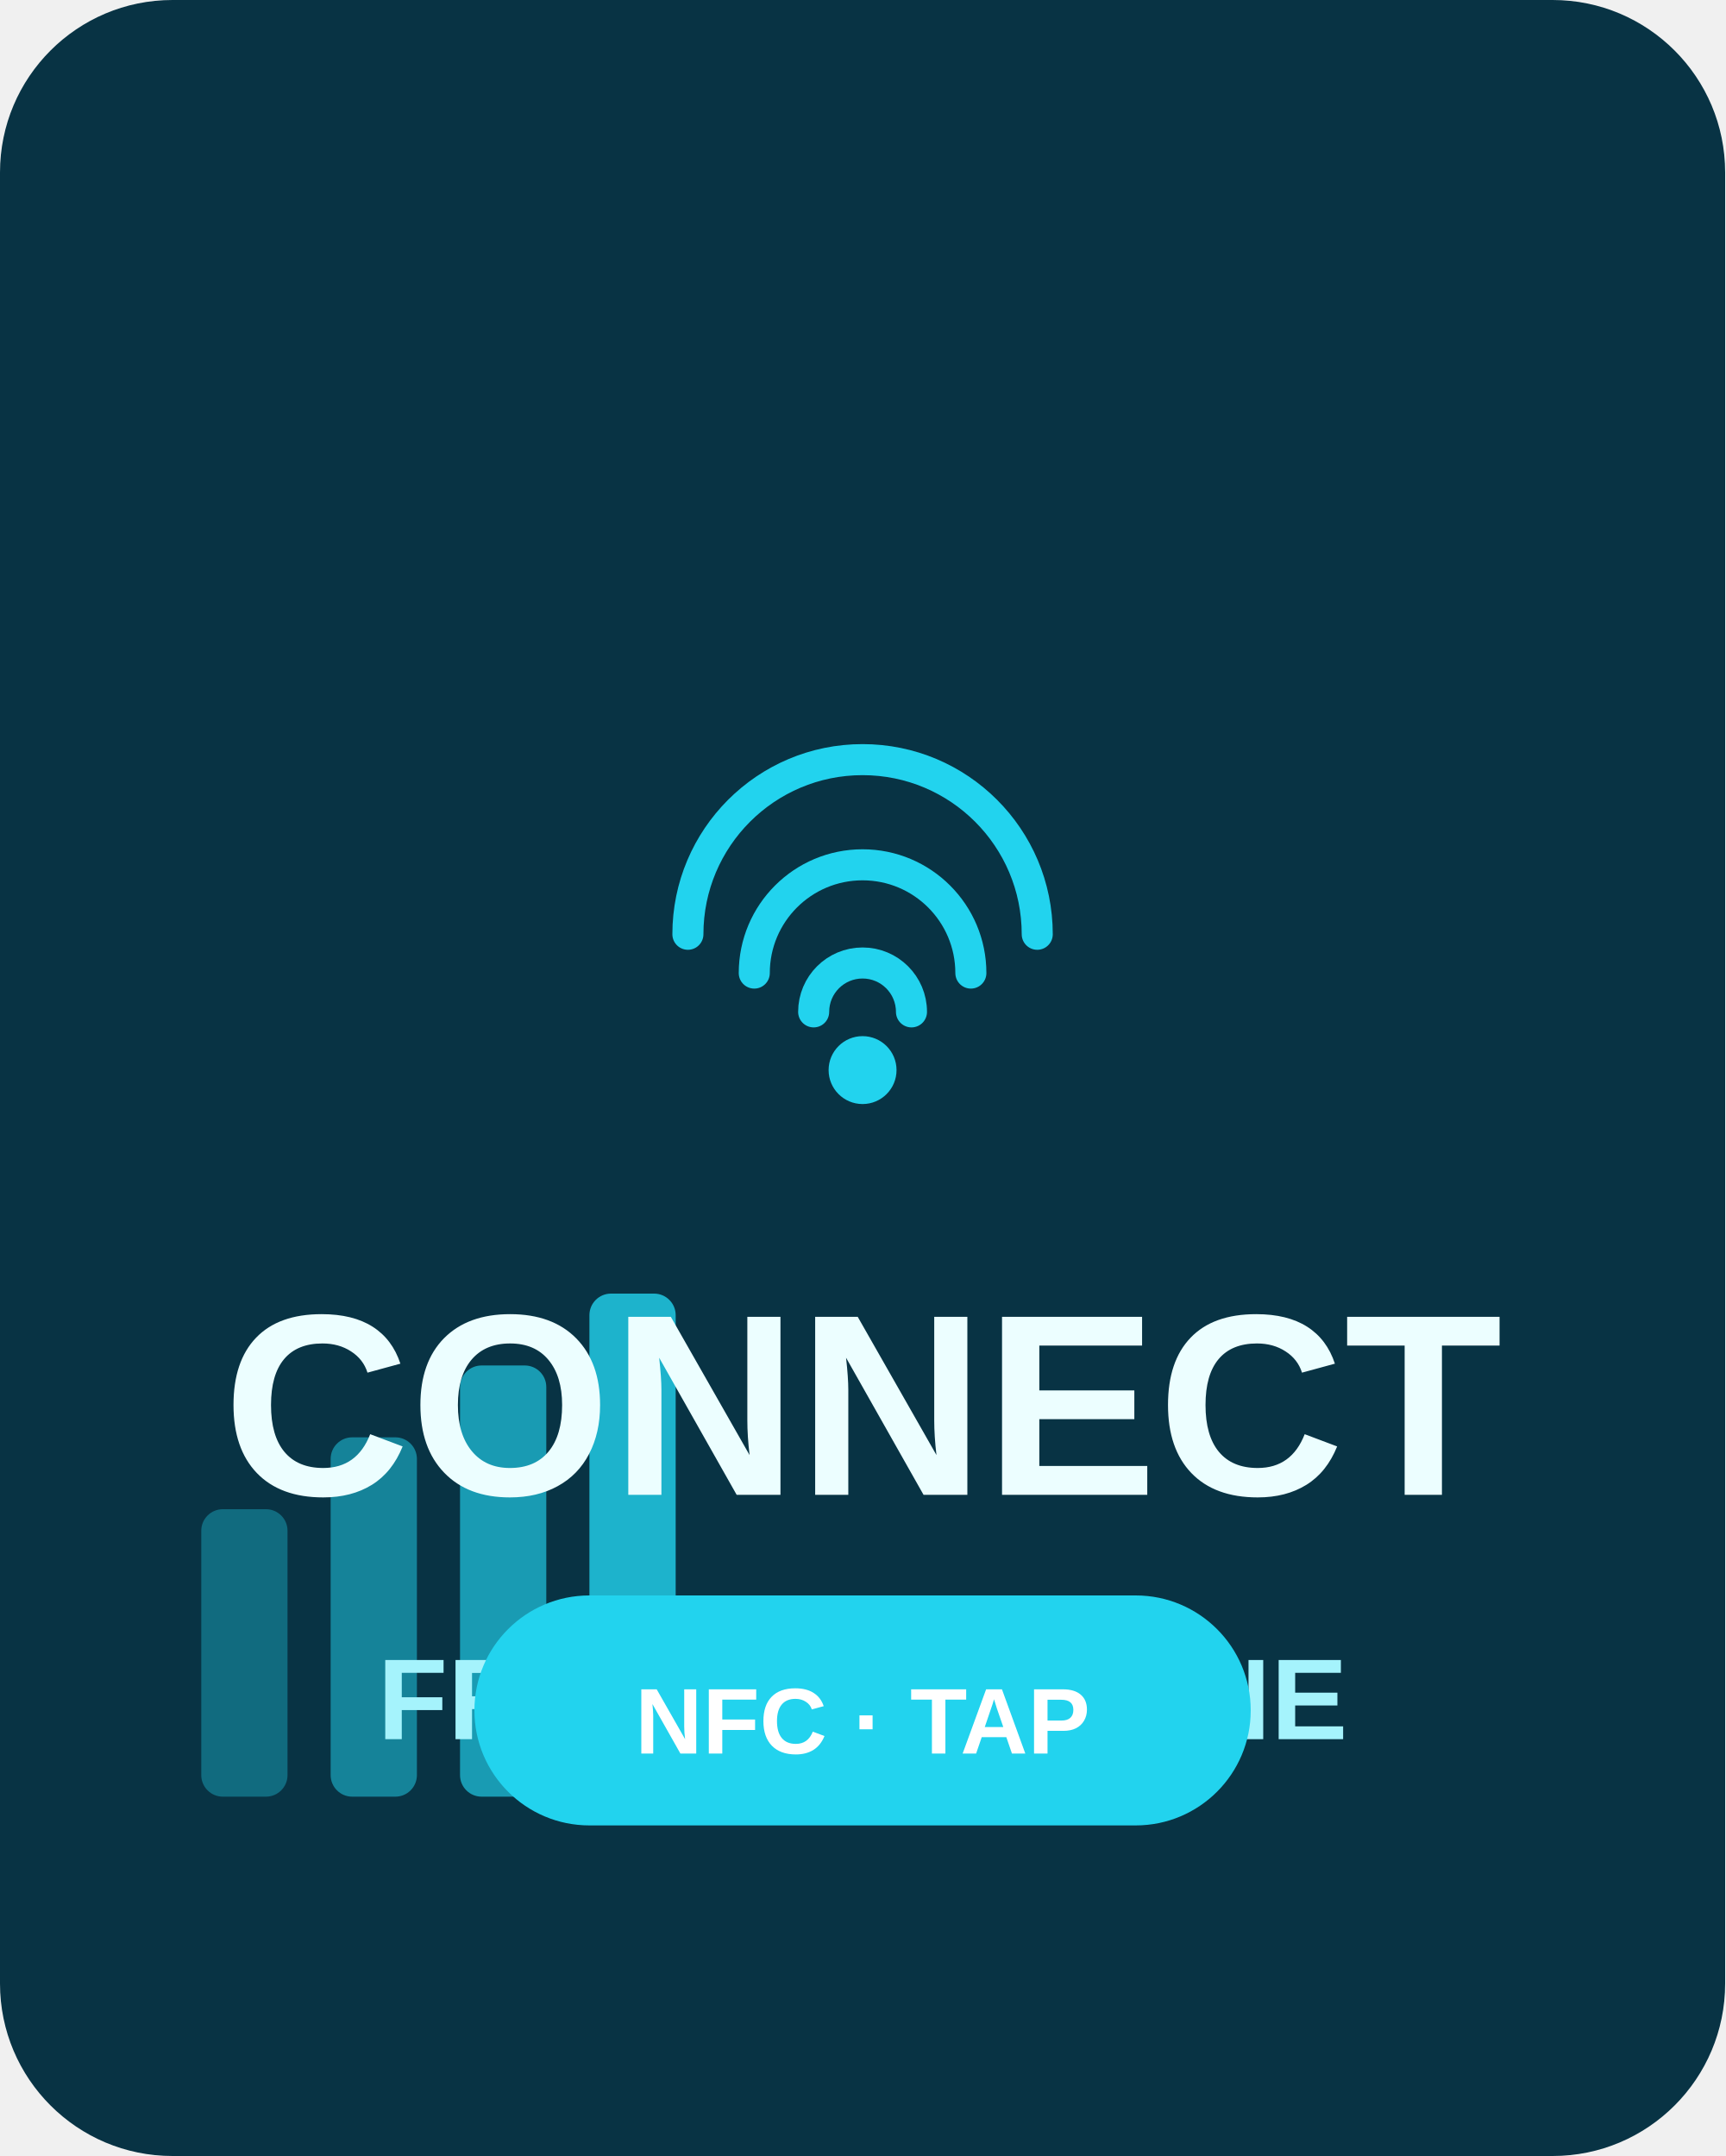
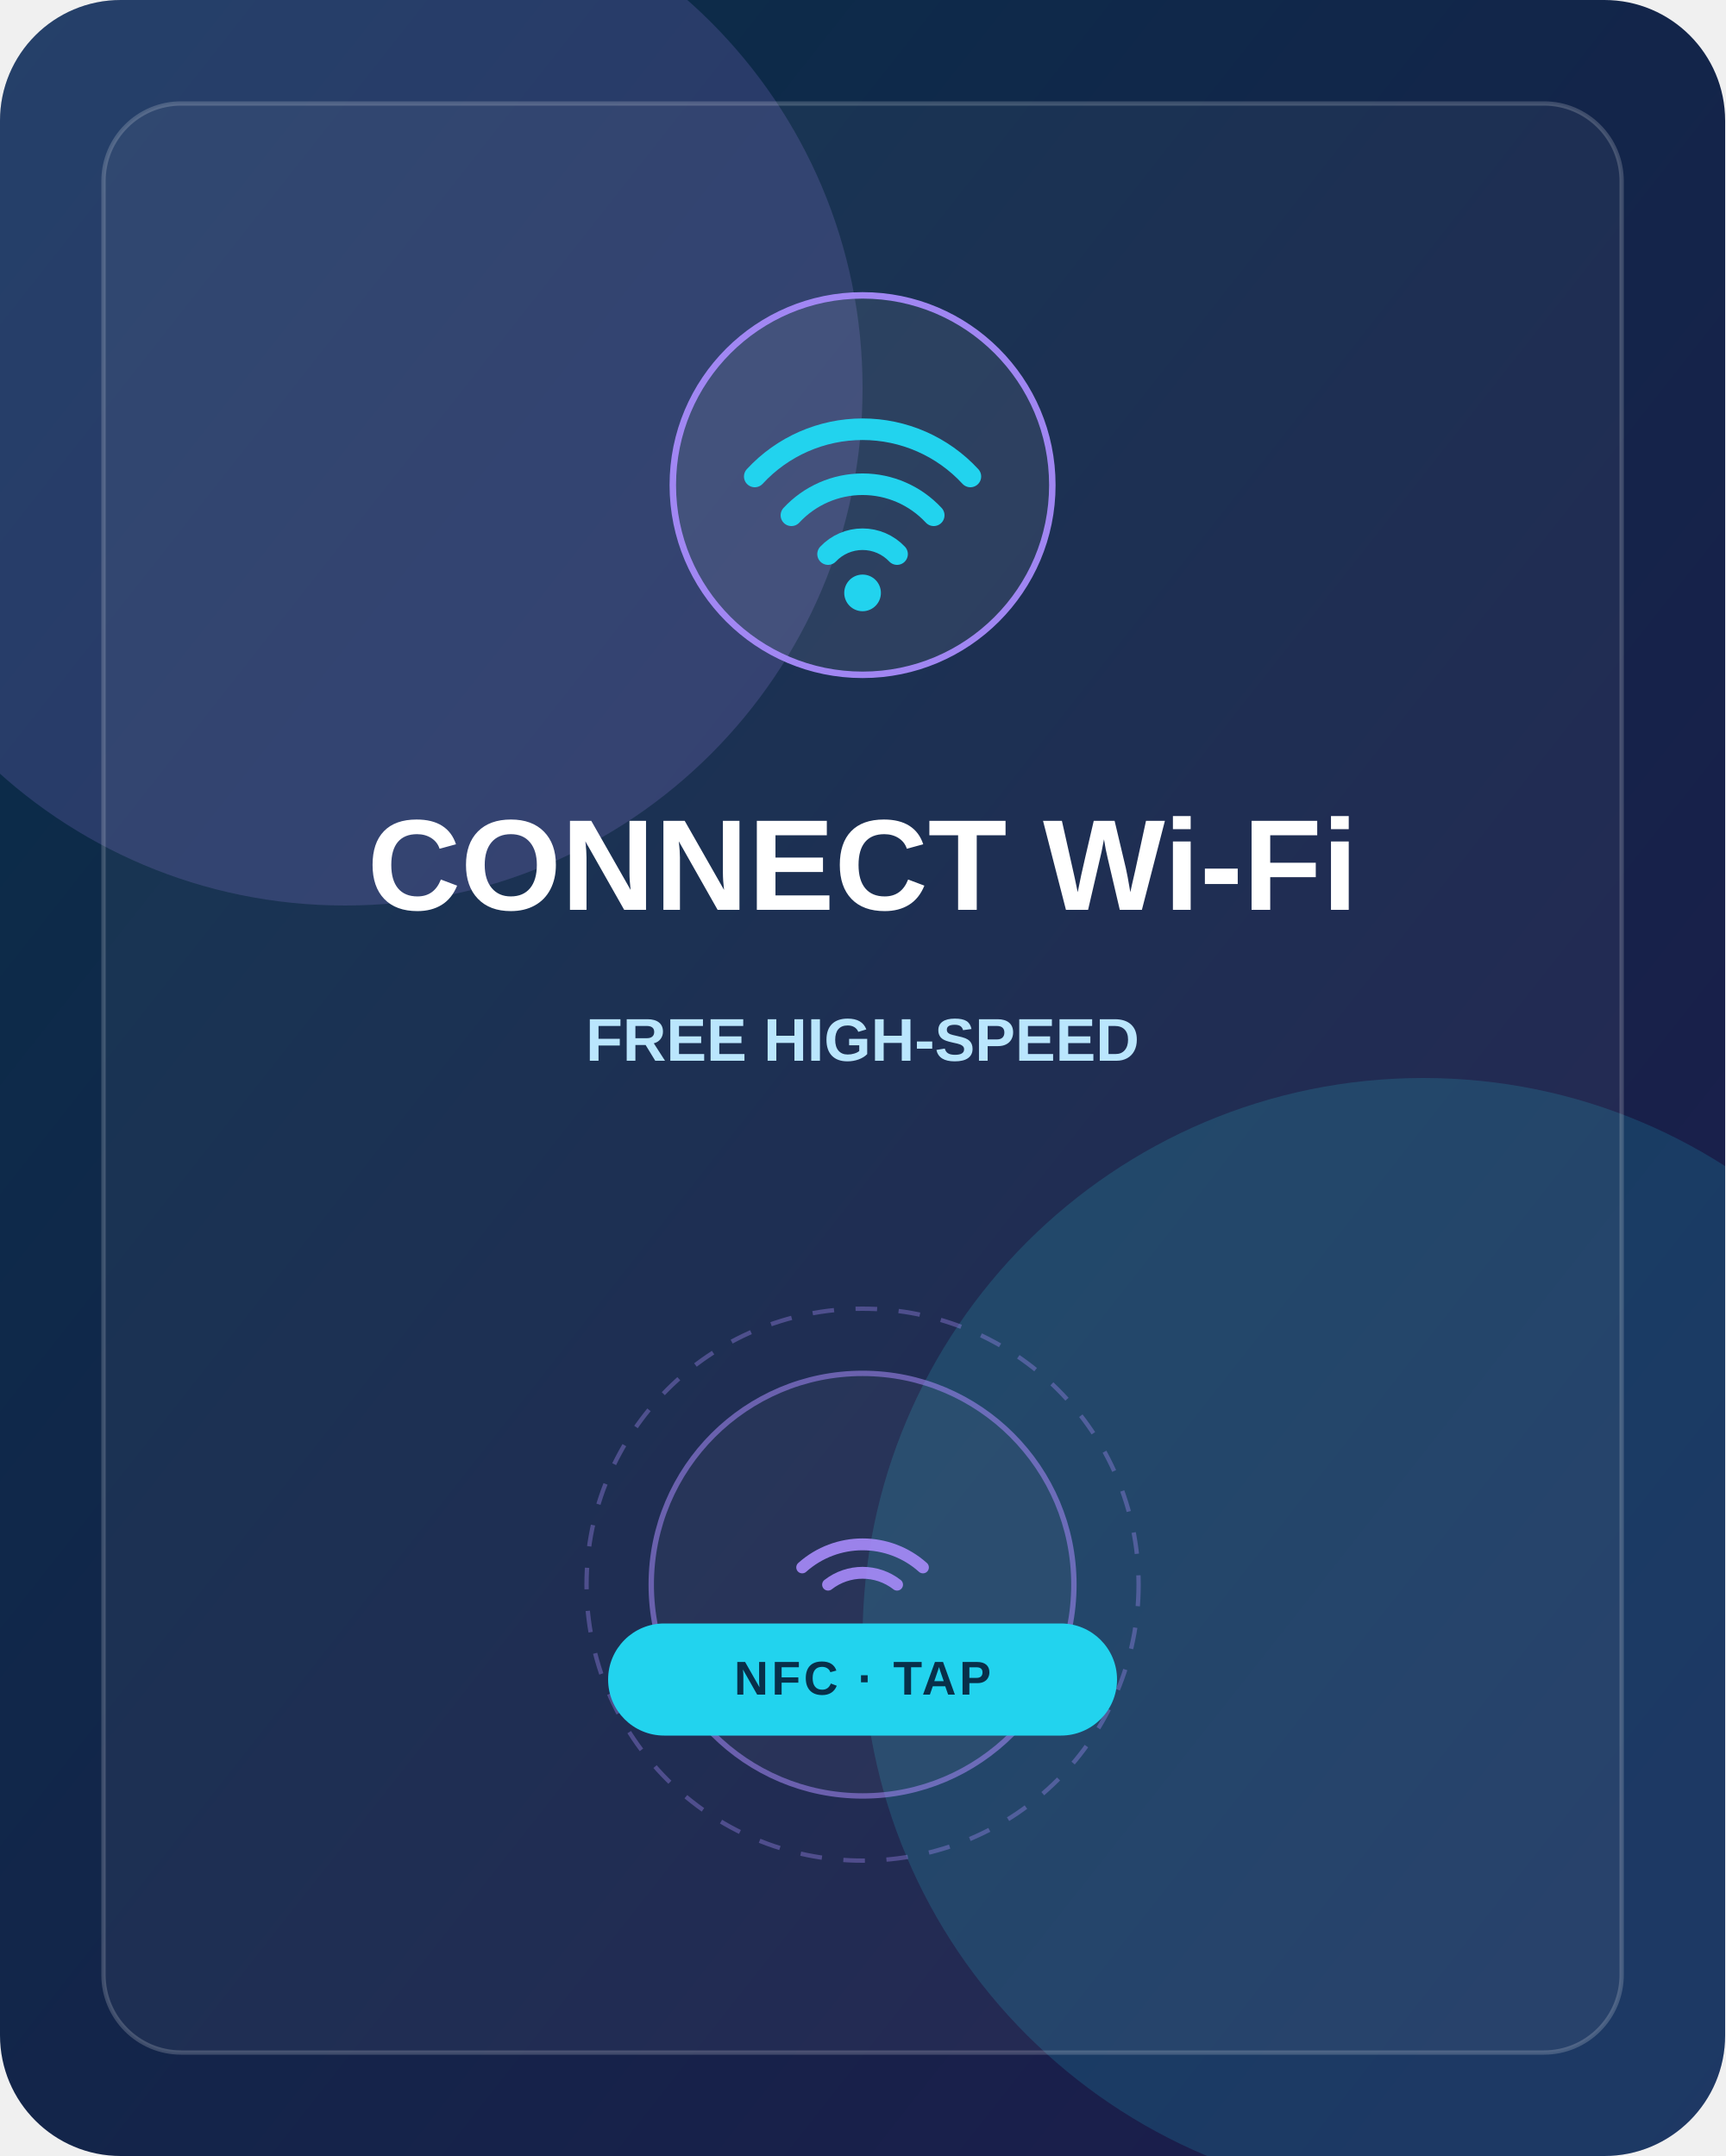
- <svg xmlns="http://www.w3.org/2000/svg" width="240" height="300" viewBox="0 0 240 300">
-   <rect width="240" height="300" rx="24" fill="#083344" />
-   <rect x="28" y="210" width="12" height="40" rx="3" fill="#22D3EE" opacity="0.35" />
-   <rect x="46" y="200" width="12" height="50" rx="3" fill="#22D3EE" opacity="0.5" />
-   <rect x="64" y="190" width="12" height="60" rx="3" fill="#22D3EE" opacity="0.65" />
-   <rect x="82" y="180" width="12" height="70" rx="3" fill="#22D3EE" opacity="0.8" />
-   <g fill="none" stroke="#22D3EE" stroke-width="4.32" stroke-linecap="round">
-     <path d="M 95.7 130 a 24.3 24.3 0 0 1 48.6 0" />
-     <path d="M 104.934 135.4 a 15.066 15.066 0 0 1 30.132 0" />
-     <path d="M 113.196 140.8 a 6.804 6.804 0 0 1 13.608 0" />
+ <svg xmlns="http://www.w3.org/2000/svg" width="240" height="300" viewBox="0 0 800 1000">
+   <defs>
+     <linearGradient id="bg-07" x1="0%" y1="0%" x2="100%" y2="100%">
+       <stop offset="0%" stop-color="#082F49" />
+       <stop offset="100%" stop-color="#1E1B4B" />
+     </linearGradient>
+     <linearGradient id="acc-07" x1="0%" y1="0%" x2="100%" y2="100%">
+       <stop offset="0%" stop-color="#22D3EE" />
+       <stop offset="100%" stop-color="#A78BFA" />
+     </linearGradient>
+     <radialGradient id="glow-07" cx="50%" cy="50%" r="50%">
+       <stop offset="0%" stop-color="#A78BFA" stop-opacity="0.28" />
+       <stop offset="100%" stop-color="#A78BFA" stop-opacity="0" />
+     </radialGradient>
+     <clipPath id="clip-07">
+       <rect width="800" height="1000" rx="56" />
+     </clipPath>
+   </defs>
+   <g clip-path="url(#clip-07)">
+     <rect width="800" height="1000" rx="56" fill="url(#bg-07)" />
+     <circle cx="160" cy="180" r="240" fill="#A78BFA" opacity="0.18" />
+     <circle cx="660" cy="760" r="260" fill="#22D3EE" opacity="0.16" />
+     <rect x="48" y="48" width="704" height="904" rx="36" fill="#FFFFFF" fill-opacity="0.05" stroke="#FFFFFF" stroke-opacity="0.18" stroke-width="2" />
+     <circle cx="400" cy="225" r="88" fill="rgba(255,255,255,0.08)" stroke="#A78BFA" stroke-width="3" opacity="0.95" />
+     <g fill="none" stroke="#22D3EE" stroke-width="10" stroke-linecap="round">
+       <path d="M 350 221 A 68 68 0 0 1 450 221" />
+       <path d="M 367 239 A 45 45 0 0 1 433 239" />
+       <path d="M 384 257 A 22 22 0 0 1 416 257" />
+     </g>
+     <circle cx="400" cy="275" r="8.5" fill="#22D3EE" />
+     <circle cx="400" cy="735" r="128" fill="none" stroke="#A78BFA" stroke-width="2" stroke-dasharray="10 10" opacity="0.35" />
+     <circle cx="400" cy="735" r="98" fill="rgba(255,255,255,0.07)" stroke="#A78BFA" stroke-width="2.5" opacity="0.55" />
+     <g fill="none" stroke="#A78BFA" stroke-width="5.5" stroke-linecap="round" opacity="0.9">
+       <path d="M 382 701 A 26 26 0 0 1 382 733" transform="rotate(-90 400 717)" />
+       <path d="M 390 689 A 42 42 0 0 1 390 745" transform="rotate(-90 400 717)" />
+     </g>
+     <rect x="282" y="753" width="236" height="52" rx="26" fill="#22D3EE" />
+     <text x="400" y="786" text-anchor="middle" font-family="Outfit, Arial, sans-serif" font-size="22" font-weight="800" letter-spacing="1.5" fill="#082F49">NFC · TAP</text>
+     <text x="400" y="422" text-anchor="middle" font-family="Outfit, 'Noto Sans KR', Arial, sans-serif" font-size="60" font-weight="900" fill="#FFFFFF">CONNECT Wi-Fi</text>
+     <text x="400" y="492" text-anchor="middle" font-family="'Noto Sans KR', Arial, sans-serif" font-size="28" font-weight="700" fill="#BAE6FD">FREE HIGH-SPEED</text>
  </g>
-   <circle cx="120" cy="148.9" r="4.725" fill="#22D3EE" />
-   <text x="120" y="208" text-anchor="middle" font-family="Arial Black, Arial, sans-serif" font-size="36" font-weight="900" fill="#ECFEFF">CONNECT</text>
-   <text x="120" y="242" text-anchor="middle" font-family="Arial, sans-serif" font-size="16" font-weight="700" fill="#A5F3FC">FREE Wi-Fi ZONE</text>
-   <rect x="66" y="222" width="108" height="32" rx="16" fill="#22D3EE" />
-   <text x="120" y="244" text-anchor="middle" font-family="Arial, sans-serif" font-size="13" font-weight="800" fill="#FFFFFF">NFC · TAP</text>
</svg>
